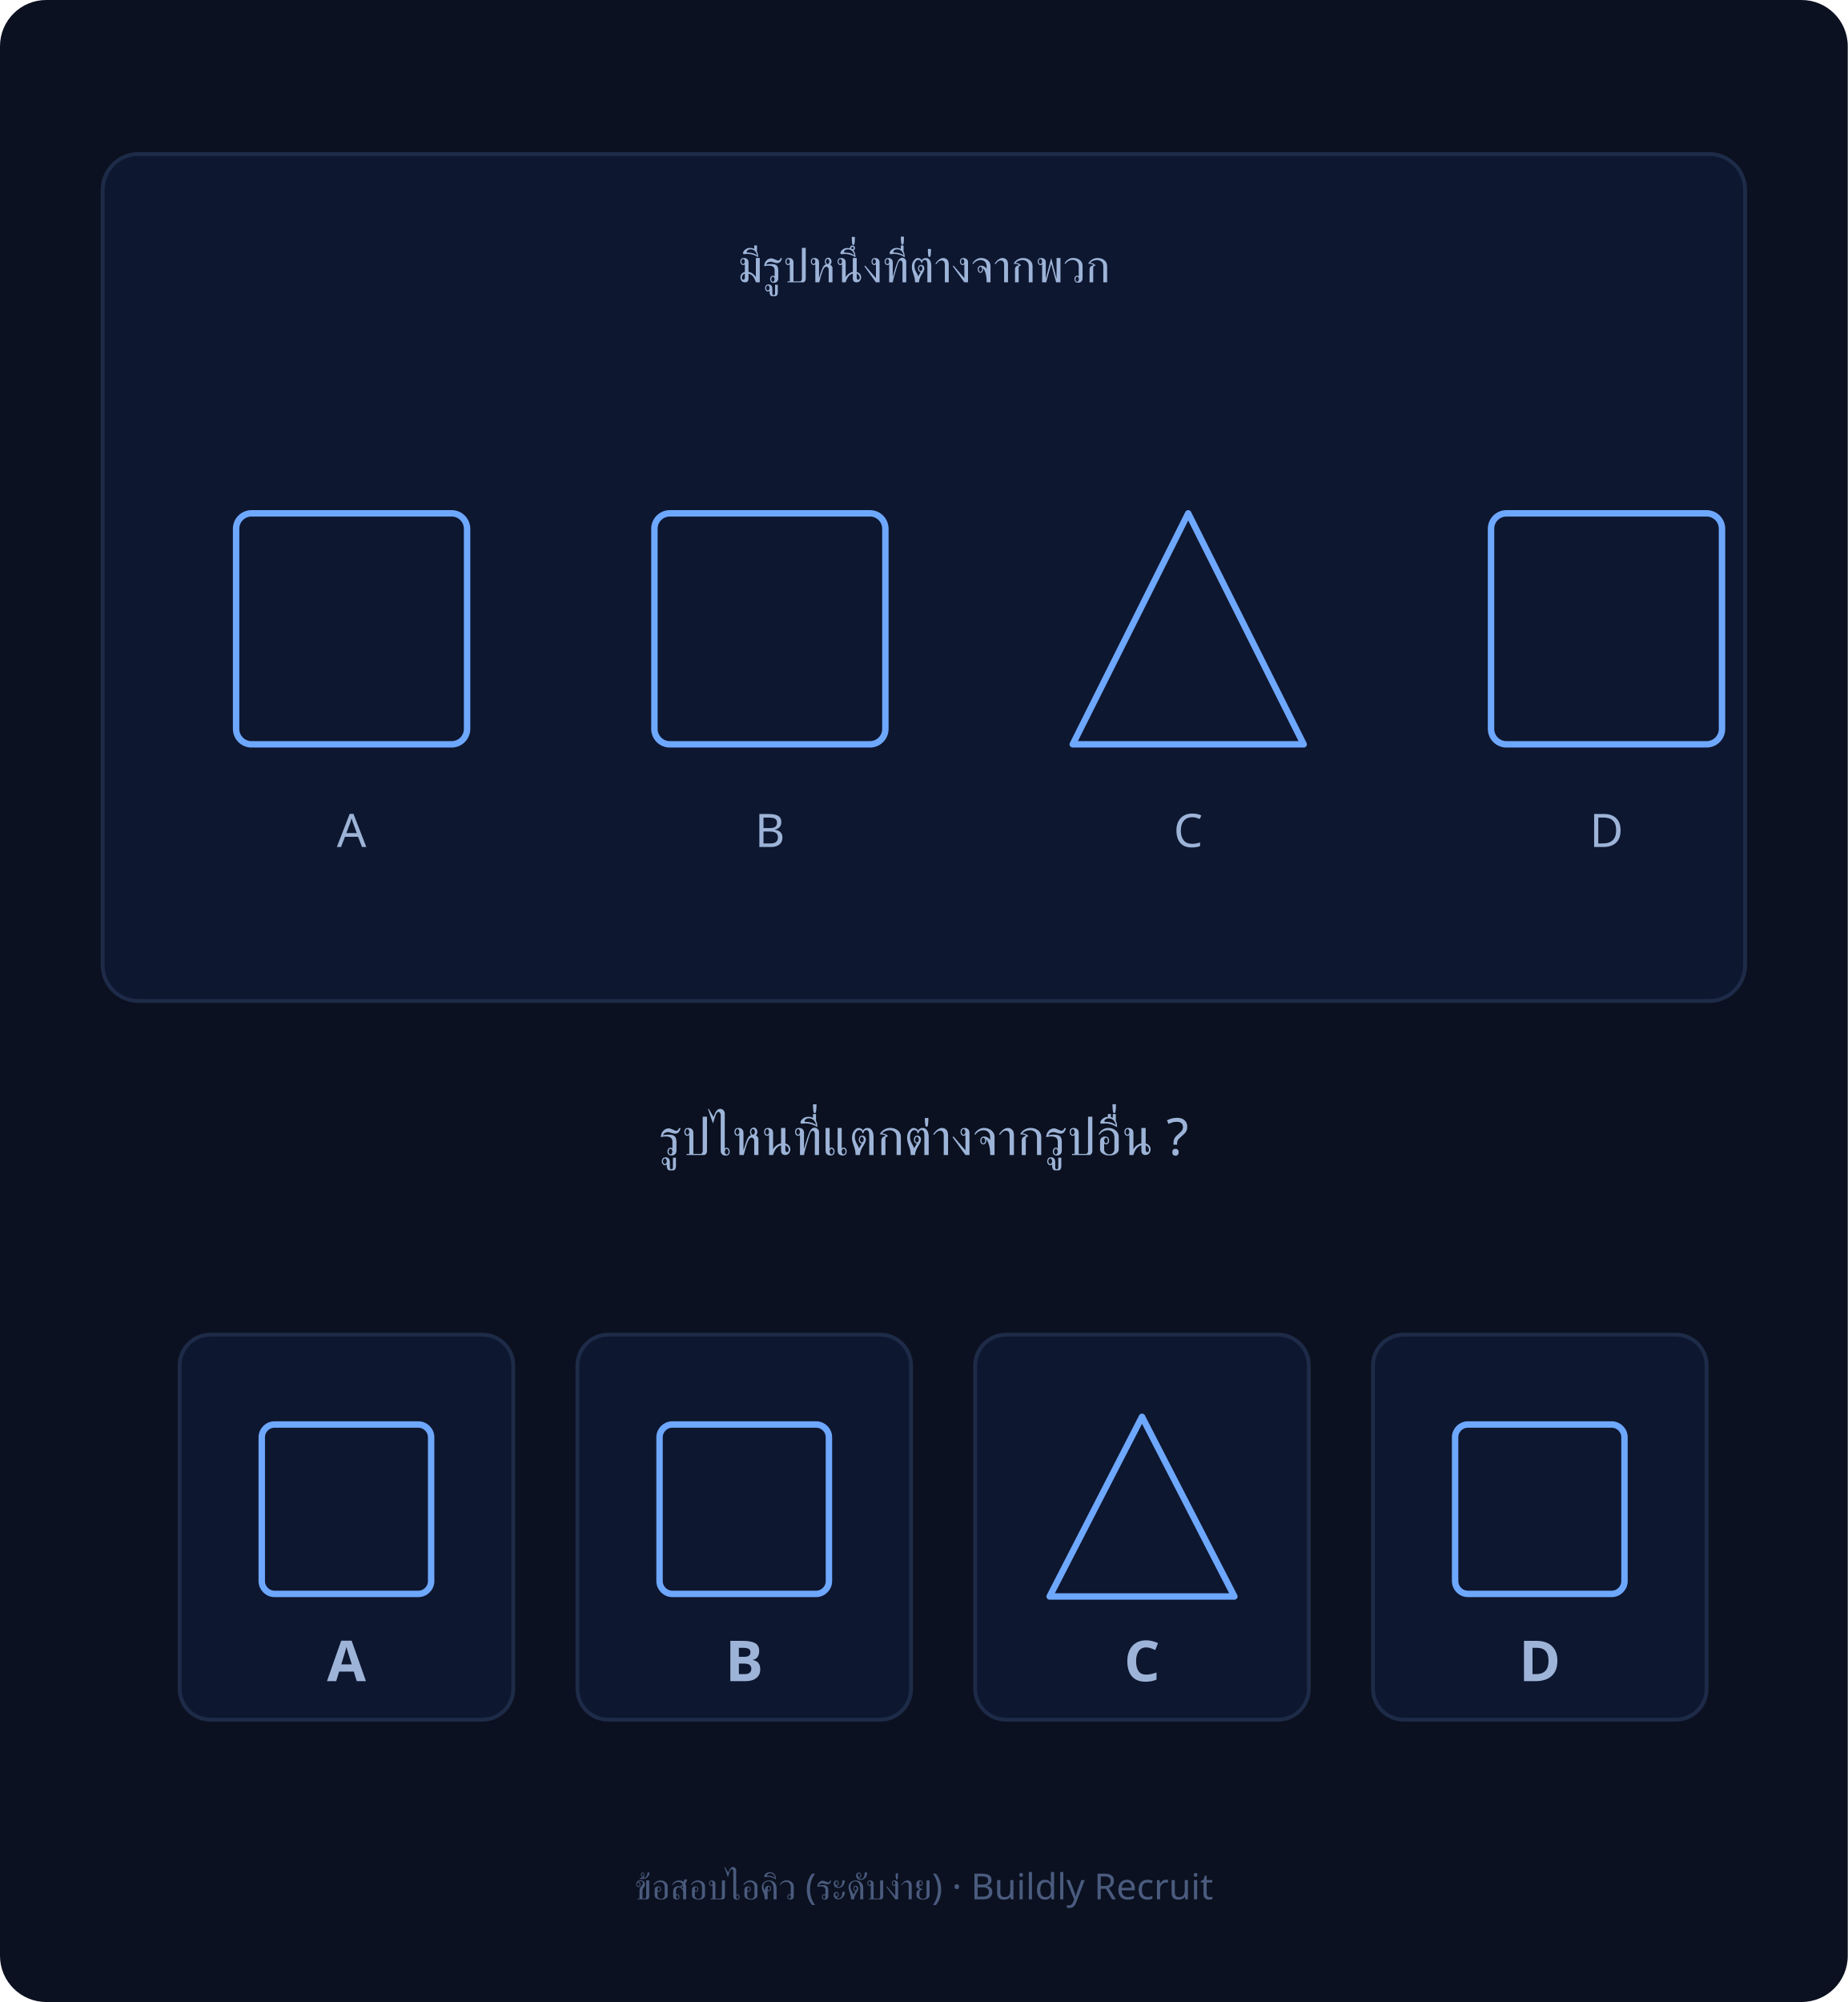
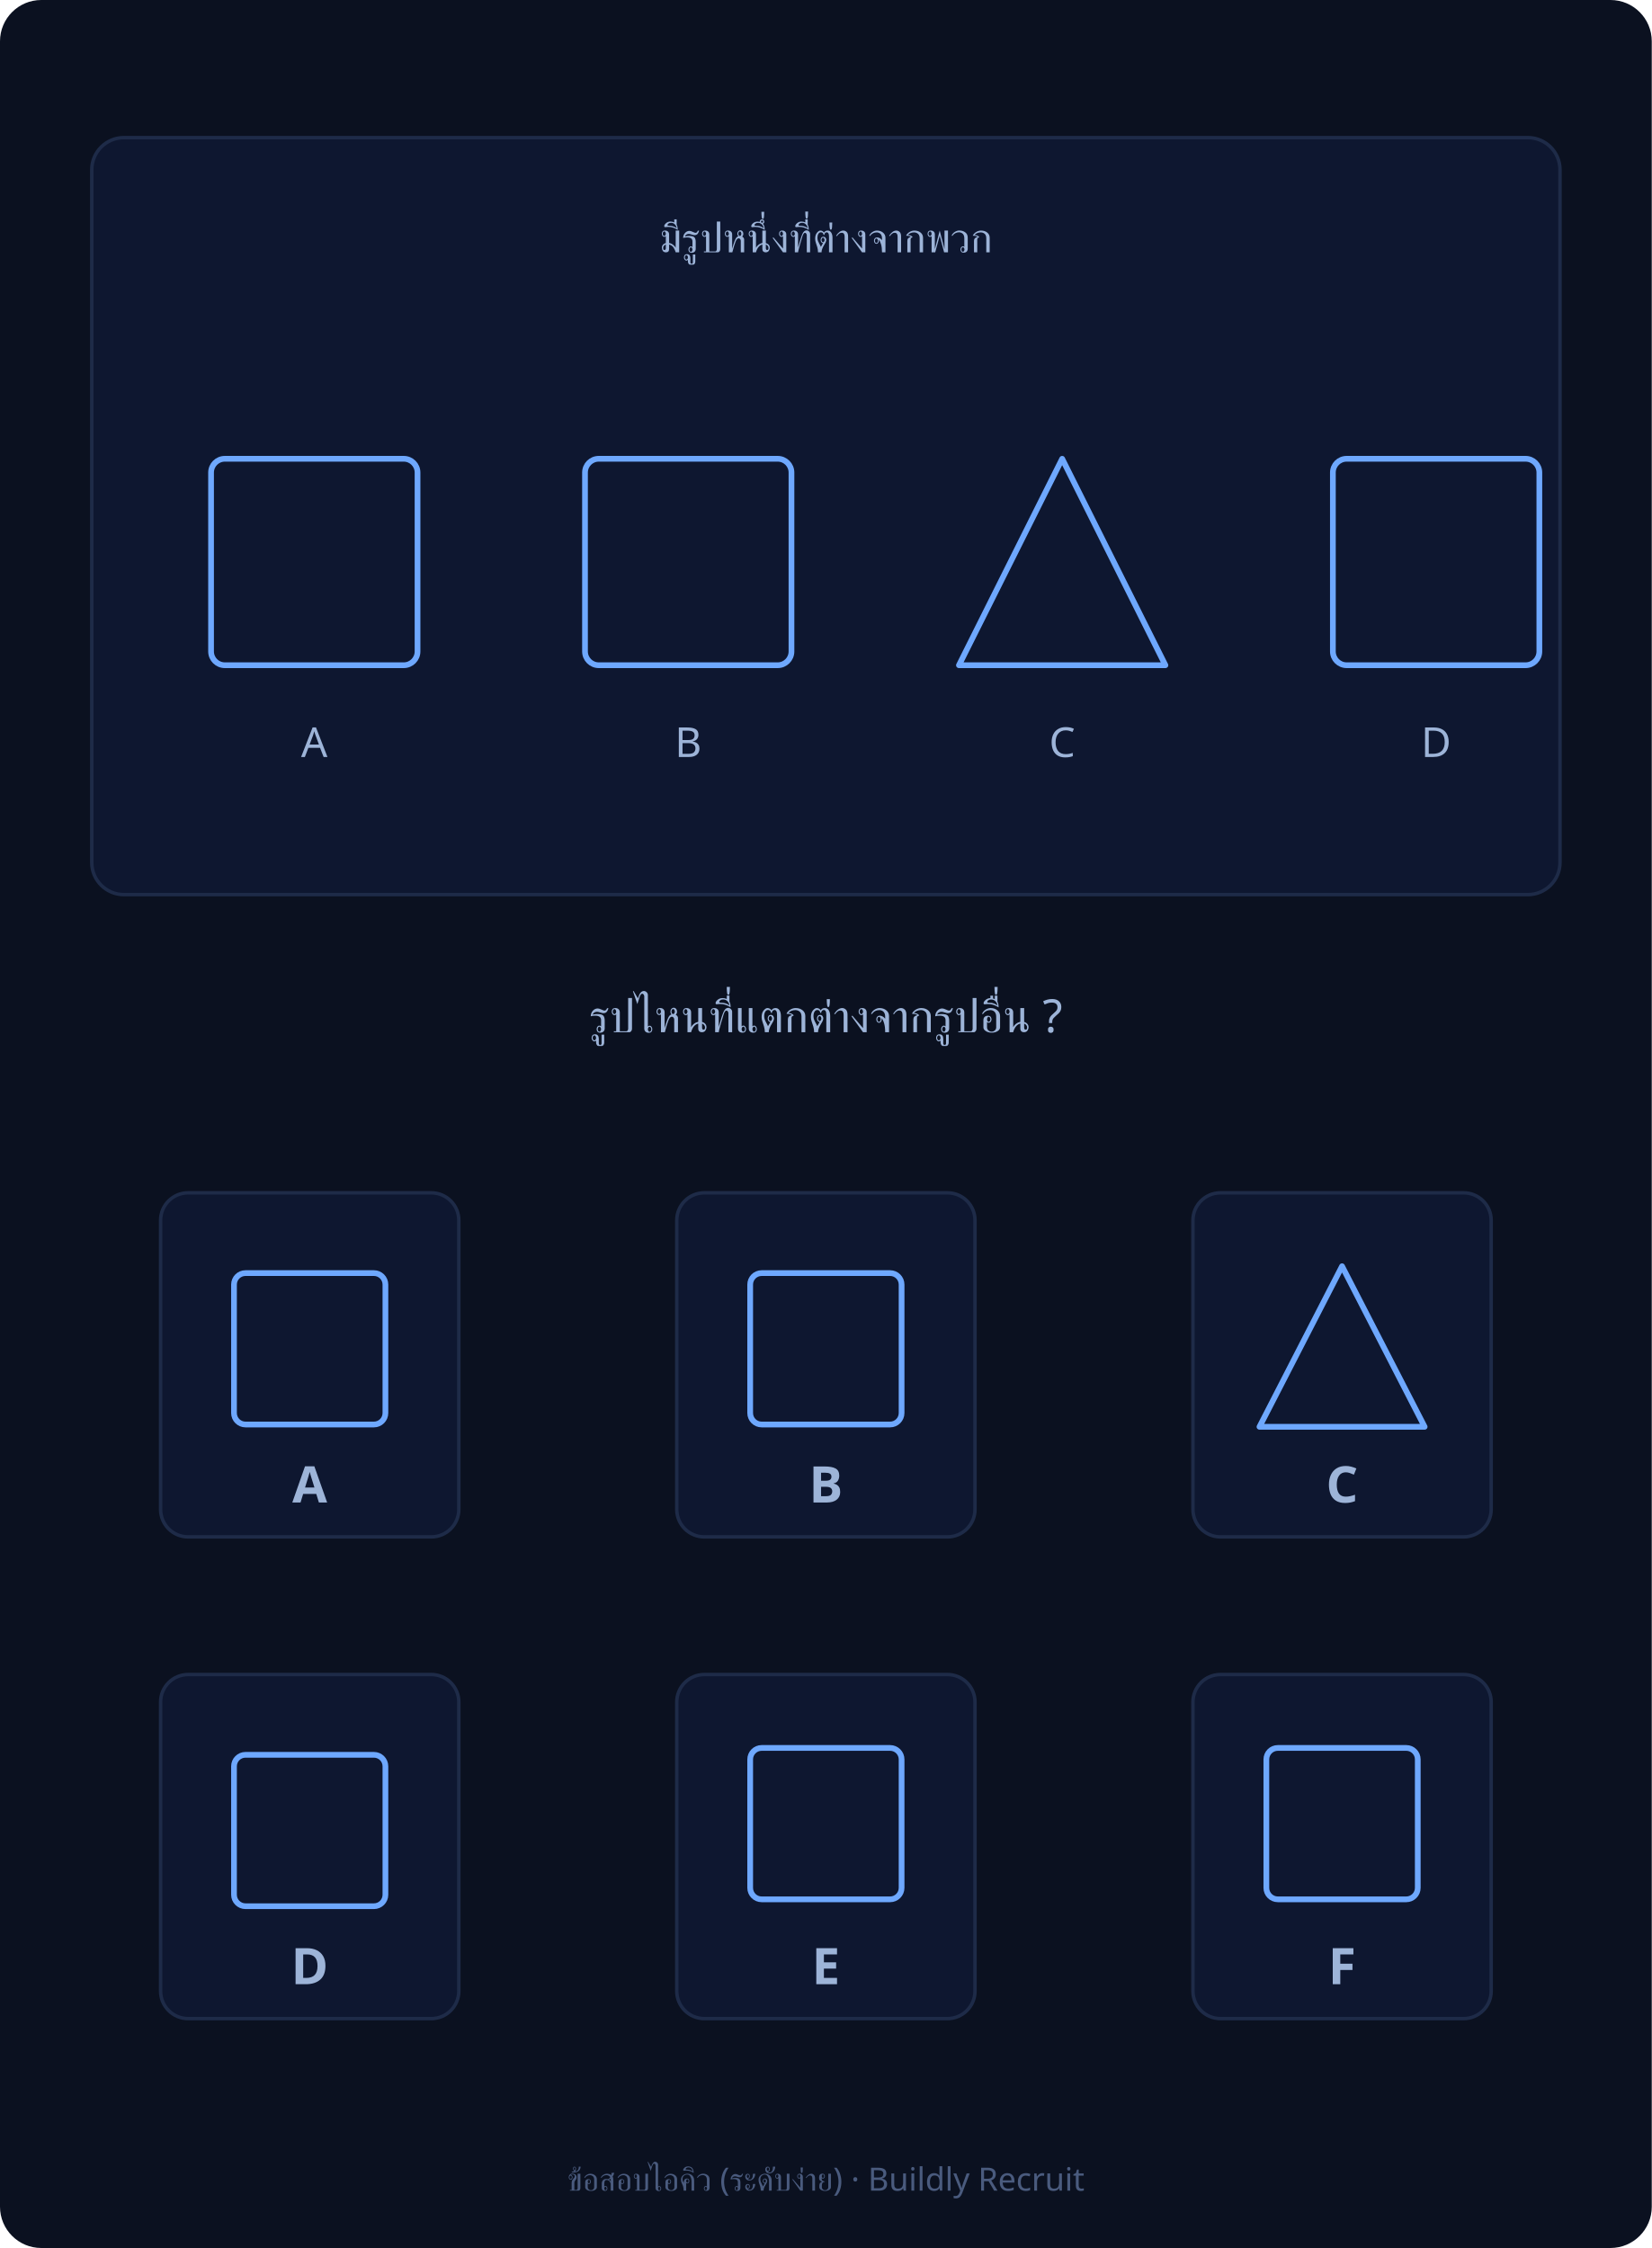
- <svg xmlns="http://www.w3.org/2000/svg" viewBox="0 0 720 780" font-family="system-ui, sans-serif">
-   <rect x="0" y="0" width="720" height="780" rx="18" fill="#0b1120" />
+ <svg xmlns="http://www.w3.org/2000/svg" viewBox="0 0 720 980" font-family="system-ui, sans-serif">
+   <rect x="0" y="0" width="720" height="980" rx="18" fill="#0b1120" />
  <rect x="40" y="60" width="640" height="330" rx="14" fill="#0e1730" stroke="#1e2b48" stroke-width="1.5" />
  <text x="360" y="110" text-anchor="middle" font-size="18" fill="#9db4d8">มีรูปหนึ่งที่ต่างจากพวก</text>
  <rect x="92" y="200" width="90" height="90" rx="6" fill="none" stroke="#6ea8fe" stroke-width="2.5" />
  <text x="137" y="330" text-anchor="middle" font-size="18" fill="#9db4d8">A</text>
  <rect x="255" y="200" width="90" height="90" rx="6" fill="none" stroke="#6ea8fe" stroke-width="2.5" />
  <text x="300" y="330" text-anchor="middle" font-size="18" fill="#9db4d8">B</text>
  <polygon points="463,200 508,290 418,290" fill="none" stroke="#6ea8fe" stroke-width="2.5" stroke-linejoin="round" />
  <text x="463" y="330" text-anchor="middle" font-size="18" fill="#9db4d8">C</text>
  <rect x="581" y="200" width="90" height="90" rx="6" fill="none" stroke="#6ea8fe" stroke-width="2.5" />
  <text x="626" y="330" text-anchor="middle" font-size="18" fill="#9db4d8">D</text>
  <text x="360" y="450" text-anchor="middle" font-size="20" fill="#9db4d8">รูปไหนที่แตกต่างจากรูปอื่น ?</text>
  <g>
-     <rect x="70" y="520" width="130" height="150" rx="12" fill="#0e1730" stroke="#1e2b48" stroke-width="1.5" />
-     <rect x="102" y="555" width="66" height="66" rx="5" fill="none" stroke="#6ea8fe" stroke-width="2.5" />
-     <text x="135" y="655" text-anchor="middle" font-size="22" font-weight="700" fill="#9db4d8">A</text>
-     <rect x="225" y="520" width="130" height="150" rx="12" fill="#0e1730" stroke="#1e2b48" stroke-width="1.5" />
-     <rect x="257" y="555" width="66" height="66" rx="5" fill="none" stroke="#6ea8fe" stroke-width="2.5" />
-     <text x="290" y="655" text-anchor="middle" font-size="22" font-weight="700" fill="#9db4d8">B</text>
-     <rect x="380" y="520" width="130" height="150" rx="12" fill="#0e1730" stroke="#1e2b48" stroke-width="1.5" />
-     <polygon points="445,552 481,622 409,622" fill="none" stroke="#6ea8fe" stroke-width="2.5" stroke-linejoin="round" />
-     <text x="445" y="655" text-anchor="middle" font-size="22" font-weight="700" fill="#9db4d8">C</text>
-     <rect x="535" y="520" width="130" height="150" rx="12" fill="#0e1730" stroke="#1e2b48" stroke-width="1.5" />
-     <rect x="567" y="555" width="66" height="66" rx="5" fill="none" stroke="#6ea8fe" stroke-width="2.5" />
-     <text x="600" y="655" text-anchor="middle" font-size="22" font-weight="700" fill="#9db4d8">D</text>
+     <g transform="translate(0,0)">
+       <rect x="70" y="520" width="130" height="150" rx="12" fill="#0e1730" stroke="#1e2b48" stroke-width="1.5" />
+       <rect x="102" y="555" width="66" height="66" rx="5" fill="none" stroke="#6ea8fe" stroke-width="2.5" />
+       <text x="135" y="655" text-anchor="middle" font-size="22" font-weight="700" fill="#9db4d8">A</text>
+     </g>
+     <g transform="translate(70,0)">
+       <rect x="225" y="520" width="130" height="150" rx="12" fill="#0e1730" stroke="#1e2b48" stroke-width="1.5" />
+       <rect x="257" y="555" width="66" height="66" rx="5" fill="none" stroke="#6ea8fe" stroke-width="2.5" />
+       <text x="290" y="655" text-anchor="middle" font-size="22" font-weight="700" fill="#9db4d8">B</text>
+     </g>
+     <g transform="translate(140,0)">
+       <rect x="380" y="520" width="130" height="150" rx="12" fill="#0e1730" stroke="#1e2b48" stroke-width="1.5" />
+       <polygon points="445,552 481,622 409,622" fill="none" stroke="#6ea8fe" stroke-width="2.5" stroke-linejoin="round" />
+       <text x="445" y="655" text-anchor="middle" font-size="22" font-weight="700" fill="#9db4d8">C</text>
+     </g>
+     <g transform="translate(-465,210)">
+       <rect x="535" y="520" width="130" height="150" rx="12" fill="#0e1730" stroke="#1e2b48" stroke-width="1.5" />
+       <rect x="567" y="555" width="66" height="66" rx="5" fill="none" stroke="#6ea8fe" stroke-width="2.5" />
+       <text x="600" y="655" text-anchor="middle" font-size="22" font-weight="700" fill="#9db4d8">D</text>
+     </g>
+     <rect x="295" y="730" width="130" height="150" rx="12" fill="#0e1730" stroke="#1e2b48" stroke-width="1.5" />
+     <rect x="327" y="762" width="66" height="66" rx="5" fill="none" stroke="#6ea8fe" stroke-width="2.5" />
+     <text x="360" y="865" text-anchor="middle" font-size="22" font-weight="700" fill="#9db4d8">E</text>
+     <rect x="520" y="730" width="130" height="150" rx="12" fill="#0e1730" stroke="#1e2b48" stroke-width="1.5" />
+     <rect x="552" y="762" width="66" height="66" rx="5" fill="none" stroke="#6ea8fe" stroke-width="2.5" />
+     <text x="585" y="865" text-anchor="middle" font-size="22" font-weight="700" fill="#9db4d8">F</text>
  </g>
-   <text x="360" y="740" text-anchor="middle" font-size="14" fill="#4a5b7e">ข้อสอบไอคิว (ระดับง่าย) · Buildly Recruit</text>
+   <text x="360" y="955" text-anchor="middle" font-size="14" fill="#4a5b7e">ข้อสอบไอคิว (ระดับง่าย) · Buildly Recruit</text>
</svg>
